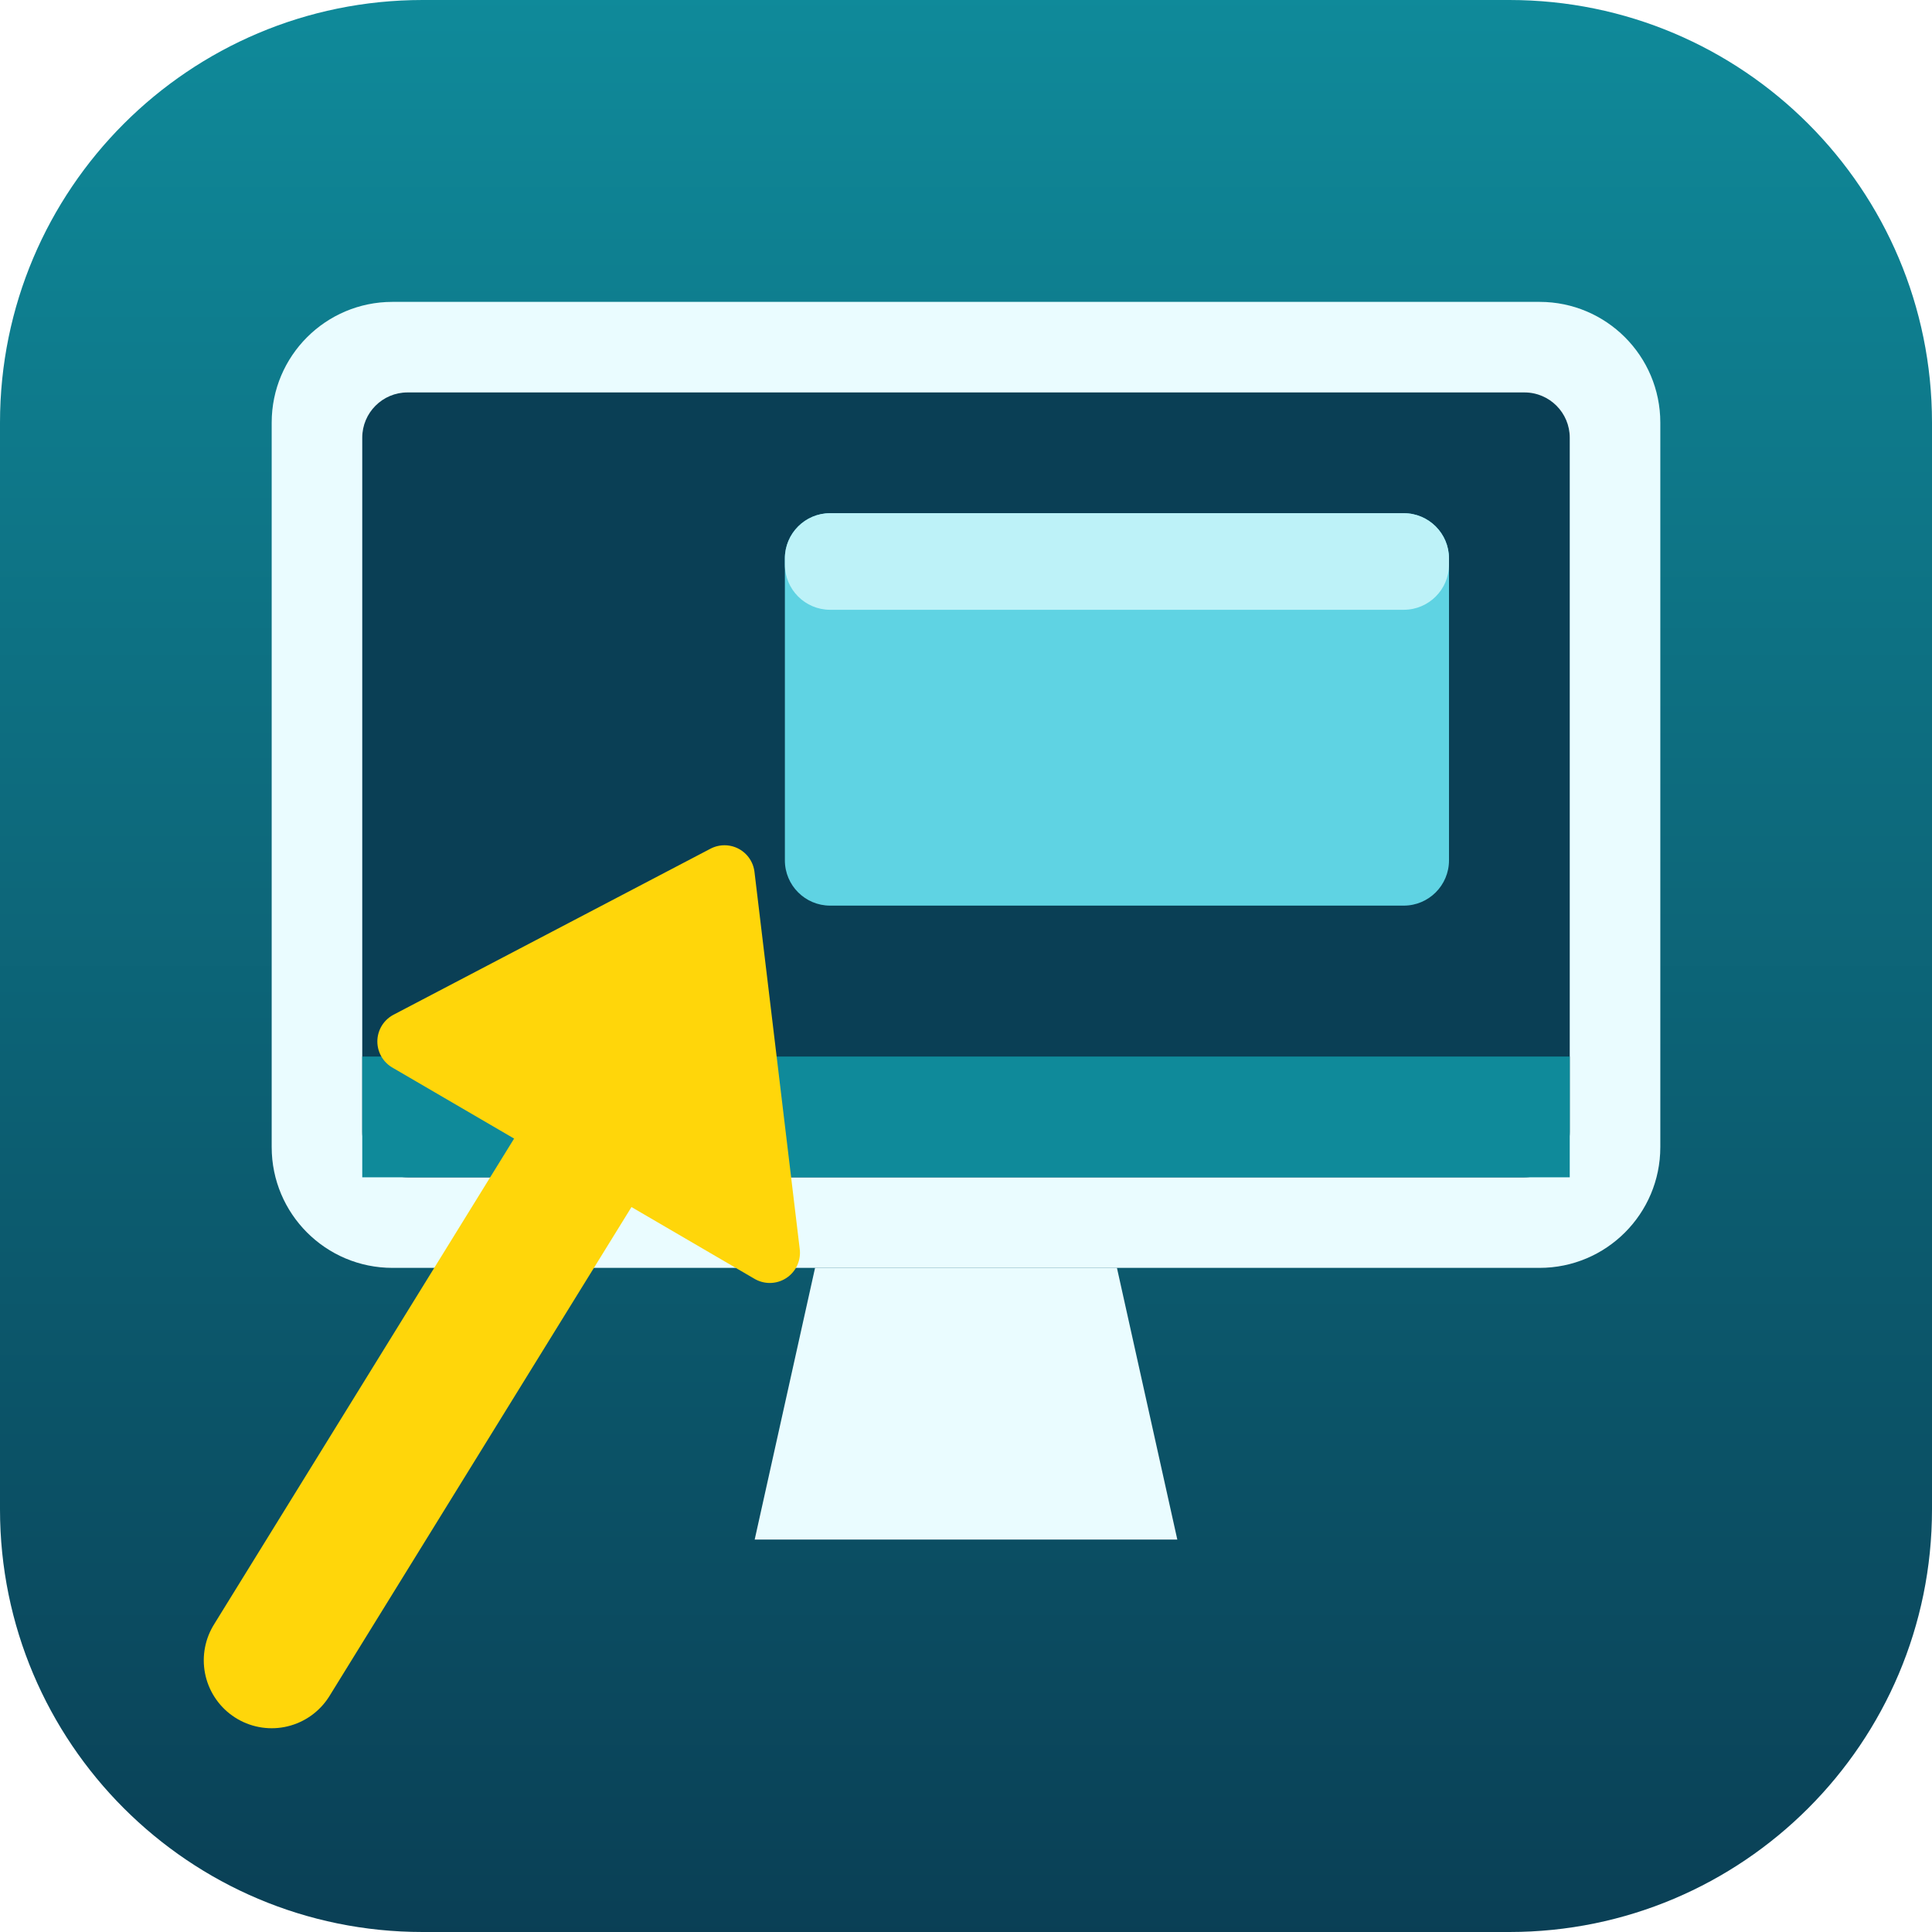
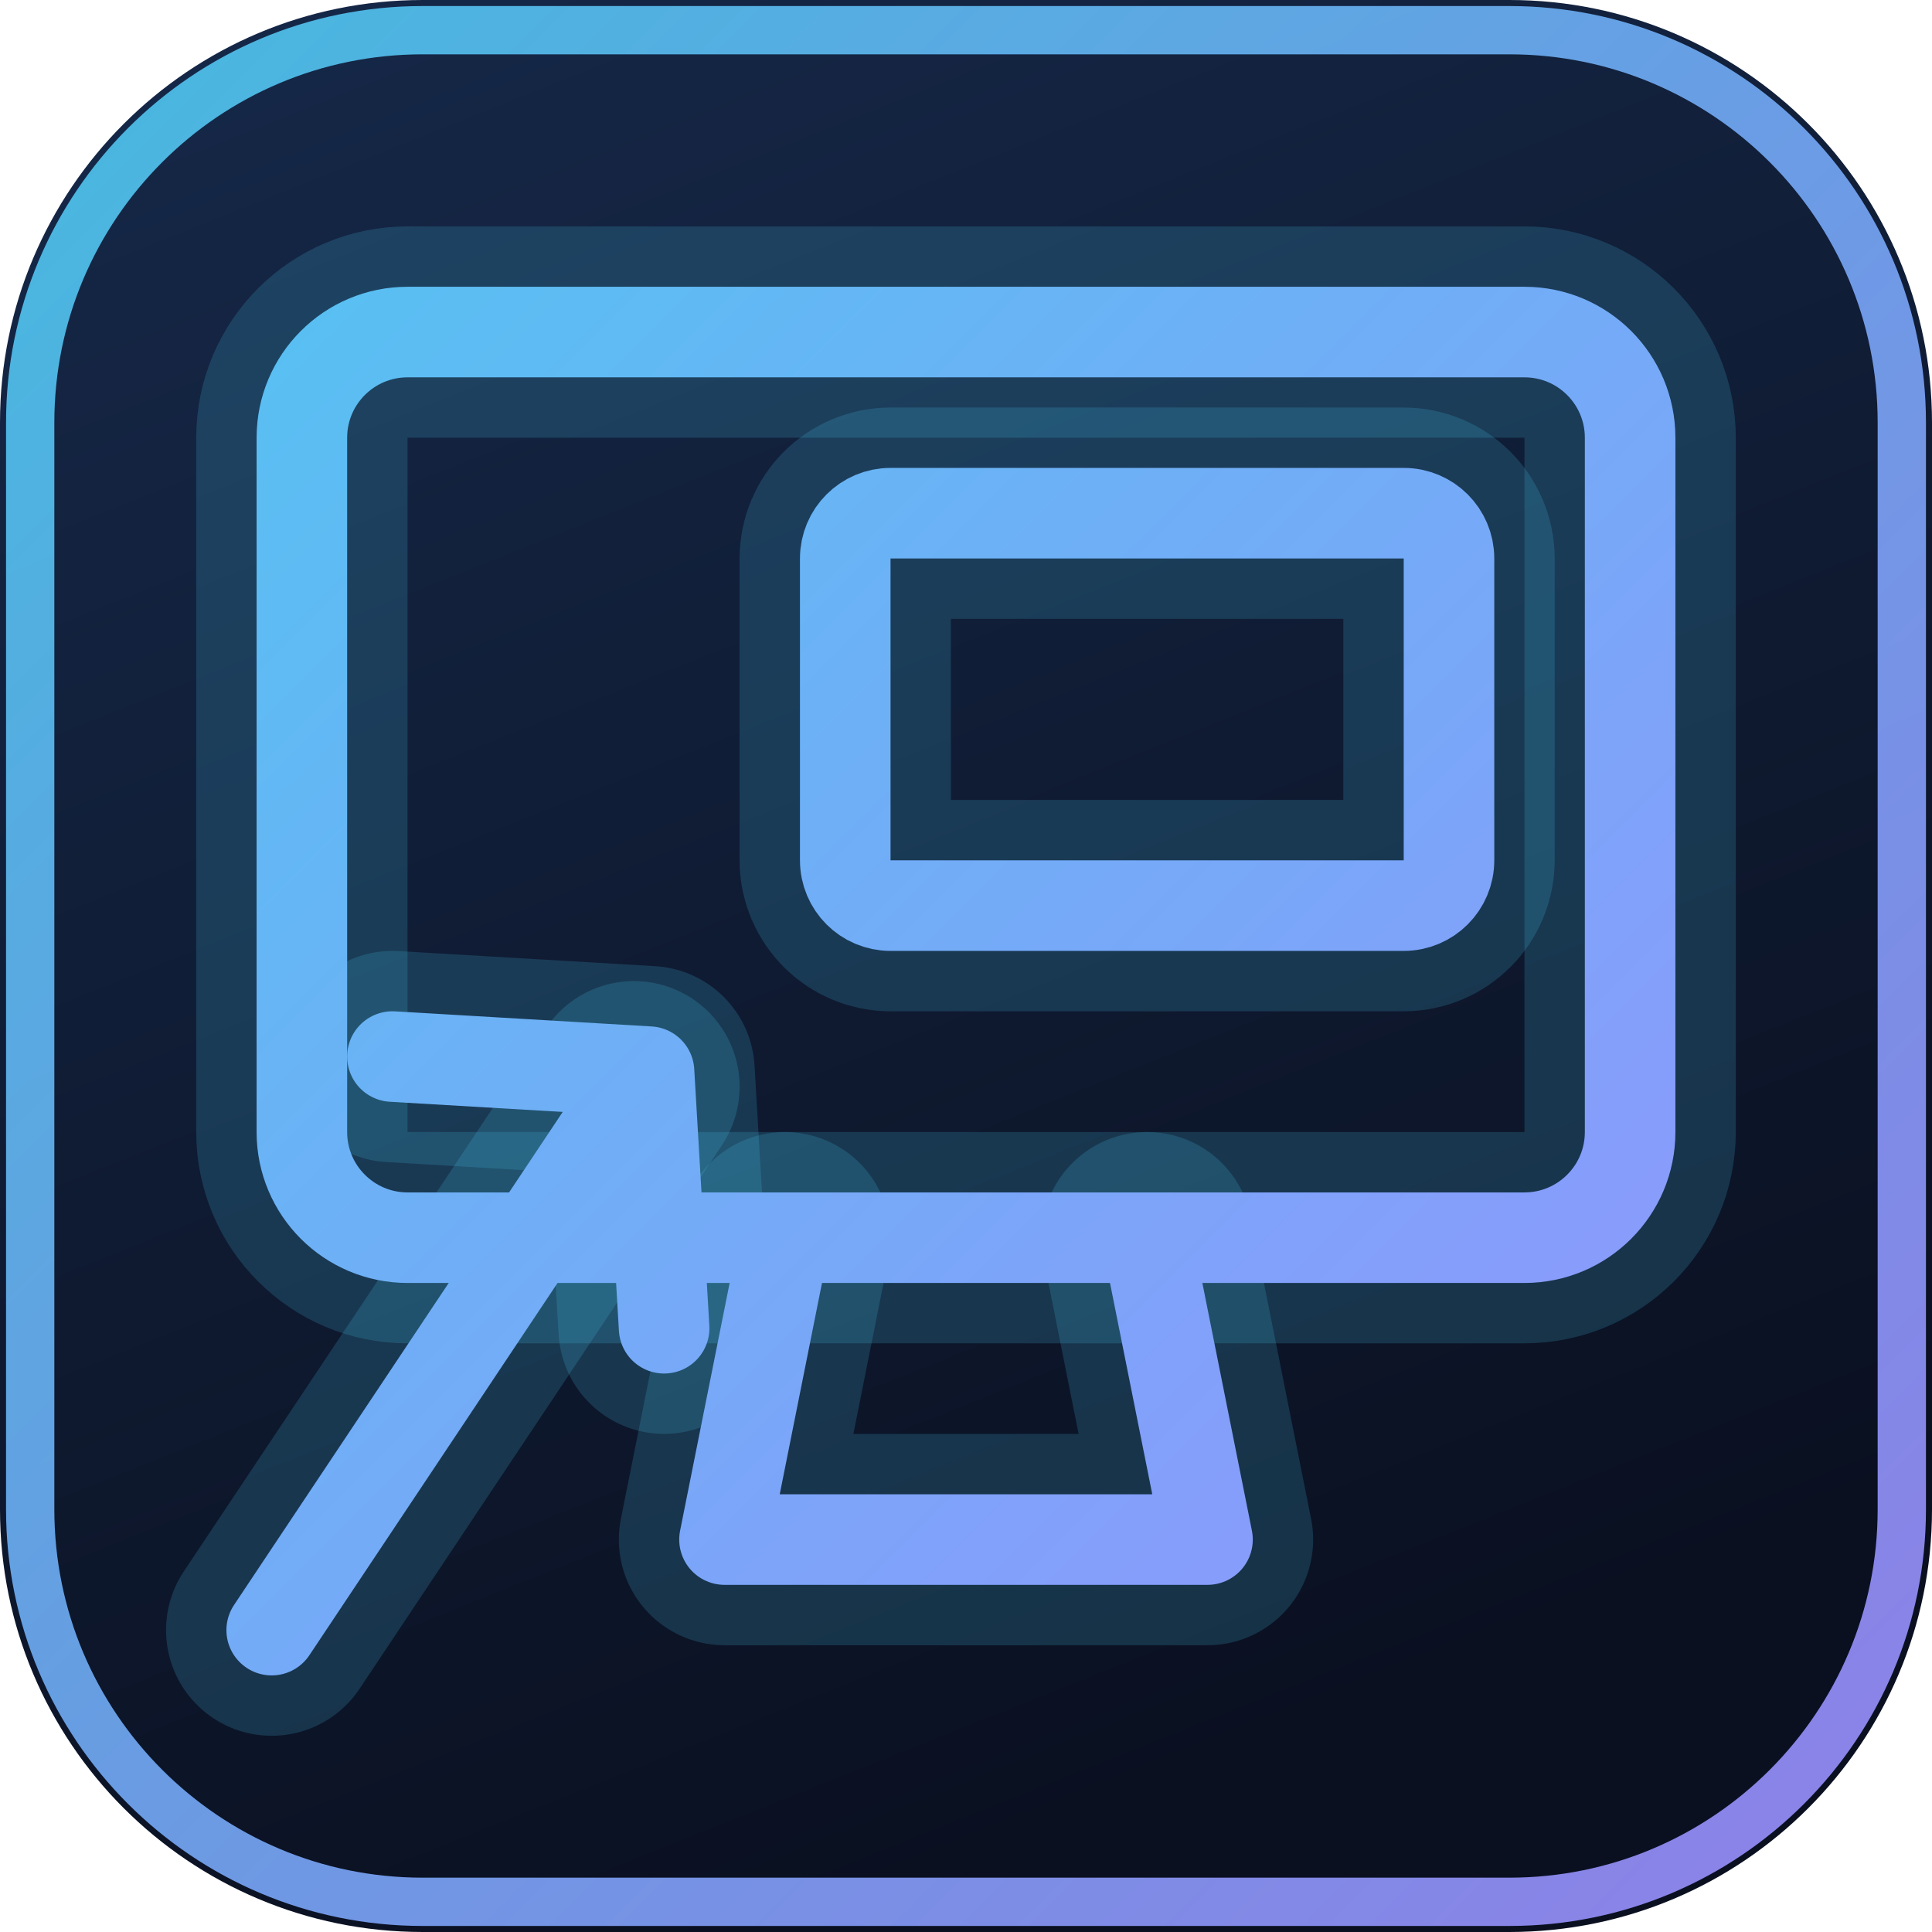
<svg xmlns="http://www.w3.org/2000/svg" viewBox="0 0 64 64" width="64" height="64">
  <defs>
-     <linearGradient id="bg" x1="0" y1="0" x2="0" y2="1">
-       <stop offset="0" stop-color="#0f8a9a" />
-       <stop offset="1" stop-color="#0a3f55" />
+     <linearGradient id="bg" x1="0" y1="0" x2="0.4" y2="1">
+       <stop offset="0" stop-color="#16294a" />
+       <stop offset="1" stop-color="#0a1020" />
+     </linearGradient>
+     <linearGradient id="edge" x1="0" y1="0" x2="1" y2="1">
+       <stop offset="0" stop-color="#4cc9f0" />
+       <stop offset="1" stop-color="#9d8cff" />
+     </linearGradient>
+     <linearGradient id="ink" x1="0.1" y1="0.1" x2="0.9" y2="0.9" gradientUnits="objectBoundingBox">
+       <stop offset="0" stop-color="#4cc9f0" />
+       <stop offset="1" stop-color="#9d8cff" />
+     </linearGradient>
+     <linearGradient id="ink2" x1="0" y1="0" x2="64" y2="64" gradientUnits="userSpaceOnUse">
+       <stop offset="0" stop-color="#4cc9f0" />
+       <stop offset="1" stop-color="#9d8cff" />
    </linearGradient>
  </defs>
  <rect width="64" height="64" rx="14" fill="url(#bg)" />
-   <rect x="9" y="10" width="46" height="32" rx="4" fill="#eafcff" />
-   <rect x="12" y="13" width="40" height="26" rx="1.5" fill="#0a3f55" />
-   <rect x="26" y="17" width="22" height="13" rx="1.5" fill="#5fd3e3" />
-   <rect x="26" y="17" width="22" height="3.2" rx="1.5" fill="#bdf2f8" />
-   <rect x="12" y="35" width="40" height="4" fill="#0f8a9a" />
-   <path d="M27 42 L25 51 H39 L37 42 Z" fill="#eafcff" />
-   <path d="M9 55 L19.5 38" stroke="#FFD60A" stroke-width="4.5" stroke-linecap="round" />
-   <path d="M24 29 L13.5 34.5 L25.5 41.5 Z" fill="#FFD60A" stroke="#FFD60A" stroke-width="2" stroke-linejoin="round" />
+   <rect x="1" y="1" width="62" height="62" rx="13" fill="none" stroke="url(#edge)" stroke-width="1.6" stroke-opacity="0.9" />
+   <g fill="none" stroke="#4cc9f0" stroke-opacity="0.18" stroke-width="7" stroke-linecap="round" stroke-linejoin="round">
+     <rect x="10" y="11" width="44" height="30" rx="3.5" />
+     <rect x="28" y="17" width="20" height="13" rx="1.5" />
+     <path d="M26 41 L24 51 H40 L38 41" />
+     <path d="M9 54 L21 36" />
+     <path d="M13 35 L21.5 35.5 L22 44" />
+   </g>
+   <g fill="none" stroke="url(#ink2)" stroke-width="3" stroke-linecap="round" stroke-linejoin="round">
+     <rect x="10" y="11" width="44" height="30" rx="3.5" />
+     <rect x="28" y="17" width="20" height="13" rx="1.5" />
+     <path d="M26 41 L24 51 H40 L38 41" />
+     <path d="M9 54 L21 36" />
+     <path d="M13 35 L21.5 35.5 L22 44" />
+   </g>
</svg>
